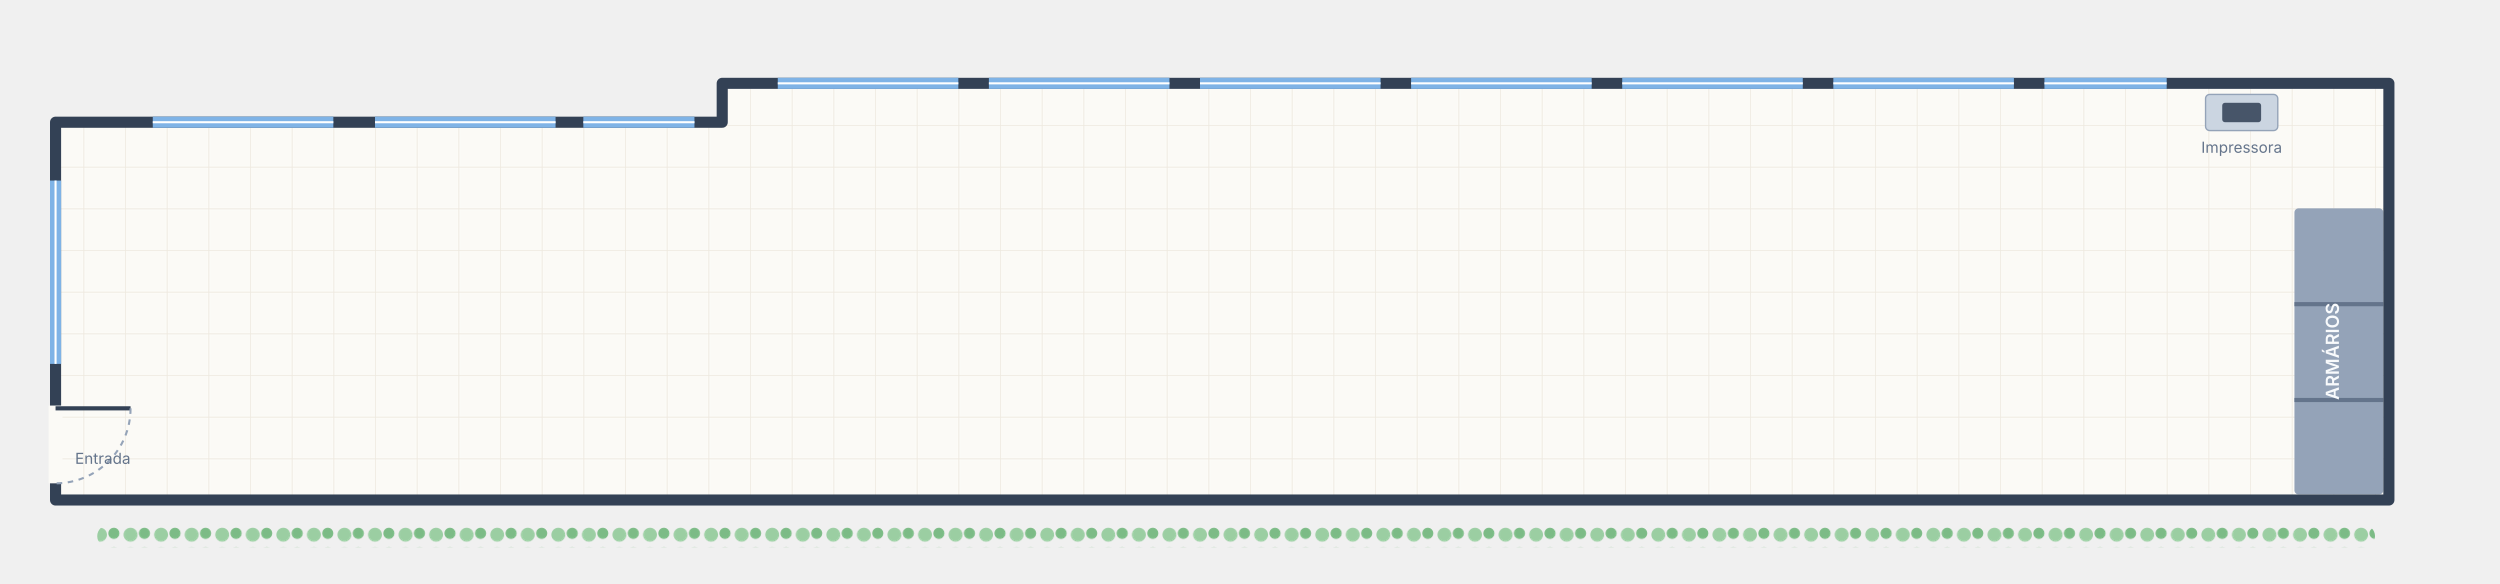
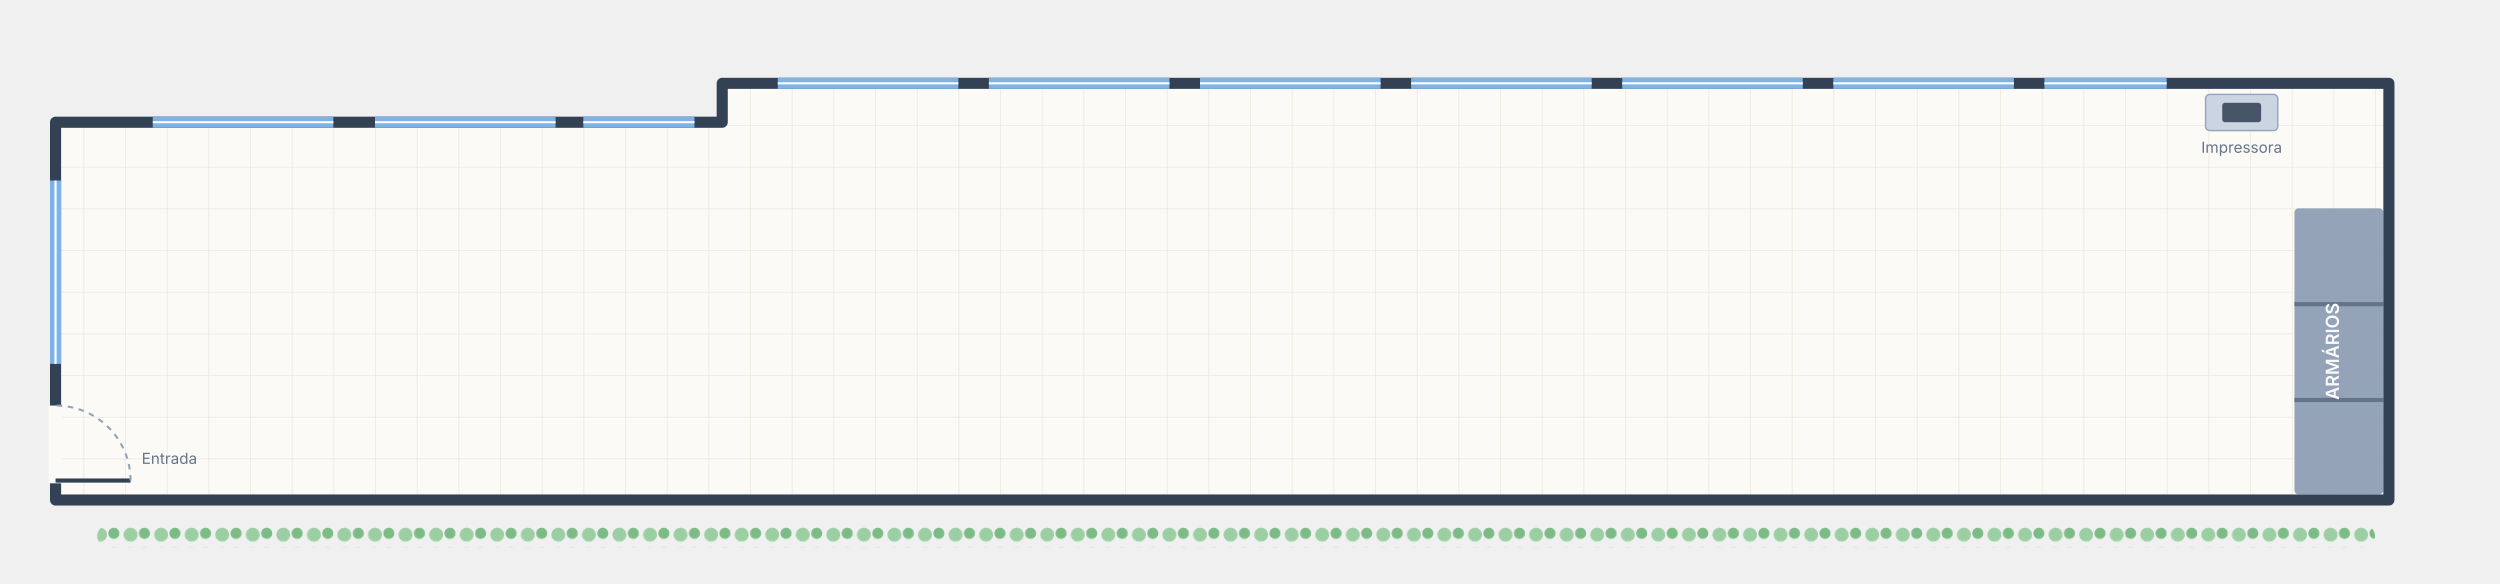
<svg xmlns="http://www.w3.org/2000/svg" viewBox="0 0 1800 420" role="img" aria-labelledby="t">
  <defs>
    <pattern id="tiles" width="30" height="30" patternUnits="userSpaceOnUse">
      <rect width="30" height="30" fill="#fbfaf6" />
      <path d="M30 0H0V30" fill="none" stroke="#ece8de" stroke-width="1" />
    </pattern>
    <pattern id="plants" width="22" height="14" patternUnits="userSpaceOnUse">
      <circle cx="6" cy="7" r="5" fill="#86c58f" />
      <circle cx="16" cy="6" r="4" fill="#5fae6b" />
    </pattern>
  </defs>
  <rect x="70" y="378" width="1640" height="16" rx="8" fill="url(#plants)" opacity="0.8" />
  <path d="M40 88H520V60H1720V360H40Z" fill="url(#tiles)" />
  <g>
    <rect x="1652" y="150" width="64" height="206" rx="3" fill="#94a3b8" />
    <path d="M1652 219H1716M1652 288H1716" stroke="#64748b" stroke-width="3" />
    <text x="1684" y="253" font-family="Inter, Segoe UI, Arial, sans-serif" font-size="13" font-weight="600" fill="#f8fafc" text-anchor="middle" transform="rotate(-90 1684 253)">ARMÁRIOS</text>
  </g>
  <g>
    <rect x="1588" y="68" width="52" height="26" rx="3" fill="#cbd5e1" stroke="#94a3b8" />
    <rect x="1600" y="74" width="28" height="14" rx="2" fill="#475569" />
    <text x="1614" y="110" font-family="Inter, Segoe UI, Arial, sans-serif" font-size="11" fill="#64748b" text-anchor="middle">Impressora</text>
  </g>
  <path d="M40 88H520V60H1720V360H40Z" fill="none" stroke="#334155" stroke-width="8" stroke-linejoin="round" />
  <g stroke="#7fb3e6" stroke-width="8" stroke-linecap="butt">
    <path d="M110 88H240M270 88H400M420 88H500" />
    <path d="M560 60H690M712 60H842M864 60H994M1016 60H1146M1168 60H1298M1320 60H1450M1472 60H1560" />
  </g>
  <g stroke="#ffffff" stroke-width="1.5">
    <path d="M110 88H240M270 88H400M420 88H500" />
    <path d="M560 60H690M712 60H842M864 60H994M1016 60H1146M1168 60H1298M1320 60H1450M1472 60H1560" />
  </g>
  <path d="M40 130V262" stroke="#7fb3e6" stroke-width="8" />
  <path d="M40 130V262" stroke="#ffffff" stroke-width="1.5" />
  <path d="M40 292V348" stroke="#fbfaf6" stroke-width="10" />
-   <path d="M40 294H94" stroke="#334155" stroke-width="3" />
-   <path d="M94 294A54 54 0 0 1 40 348" fill="none" stroke="#94a3b8" stroke-width="1.5" stroke-dasharray="4 4" />
-   <text x="74" y="334" font-family="Inter, Segoe UI, Arial, sans-serif" font-size="11" fill="#64748b" text-anchor="middle">Entrada</text>
+   <path d="M40 346H94" stroke="#334155" stroke-width="3" />
+   <path d="M94 346A54 54 0 0 0 40 292" fill="none" stroke="#94a3b8" stroke-width="1.5" stroke-dasharray="4 4" />
+   <text x="102" y="334" font-family="Inter, Segoe UI, Arial, sans-serif" font-size="11" fill="#64748b" text-anchor="start">Entrada</text>
</svg>
